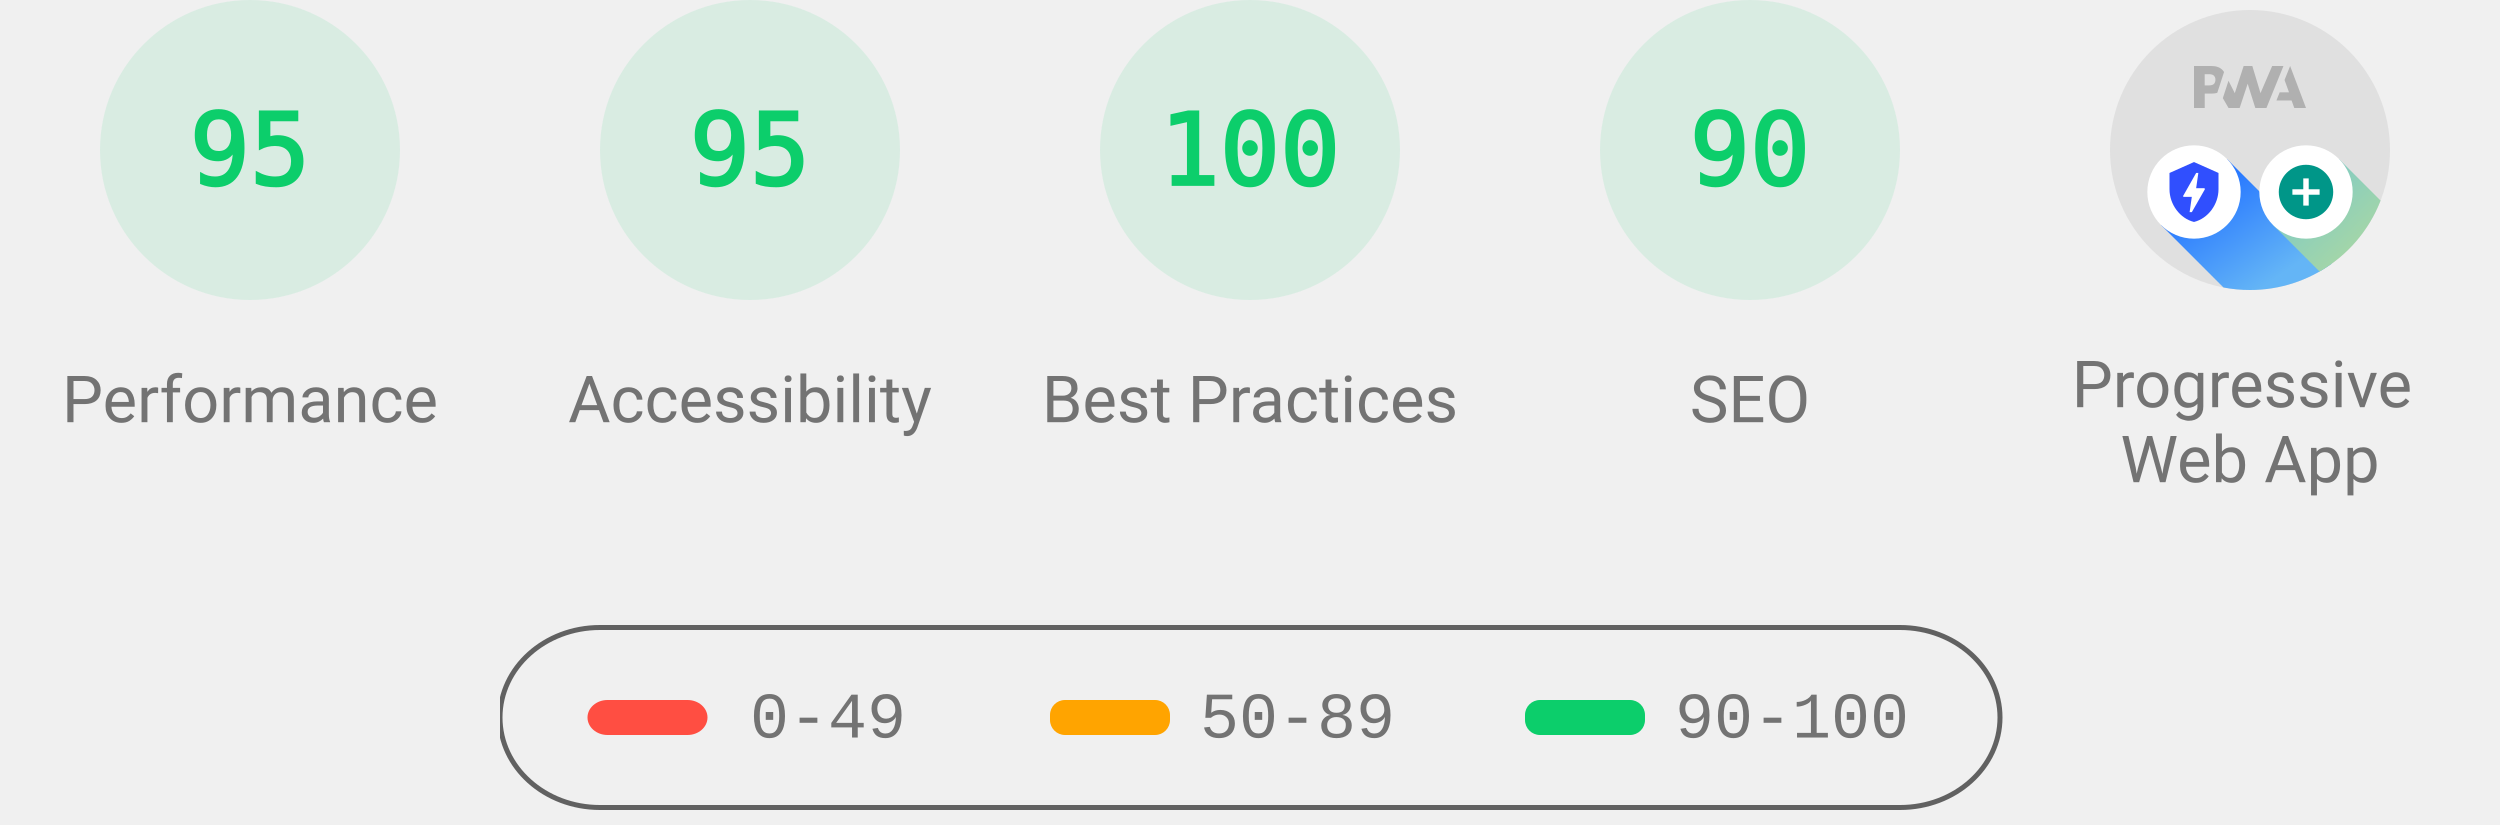
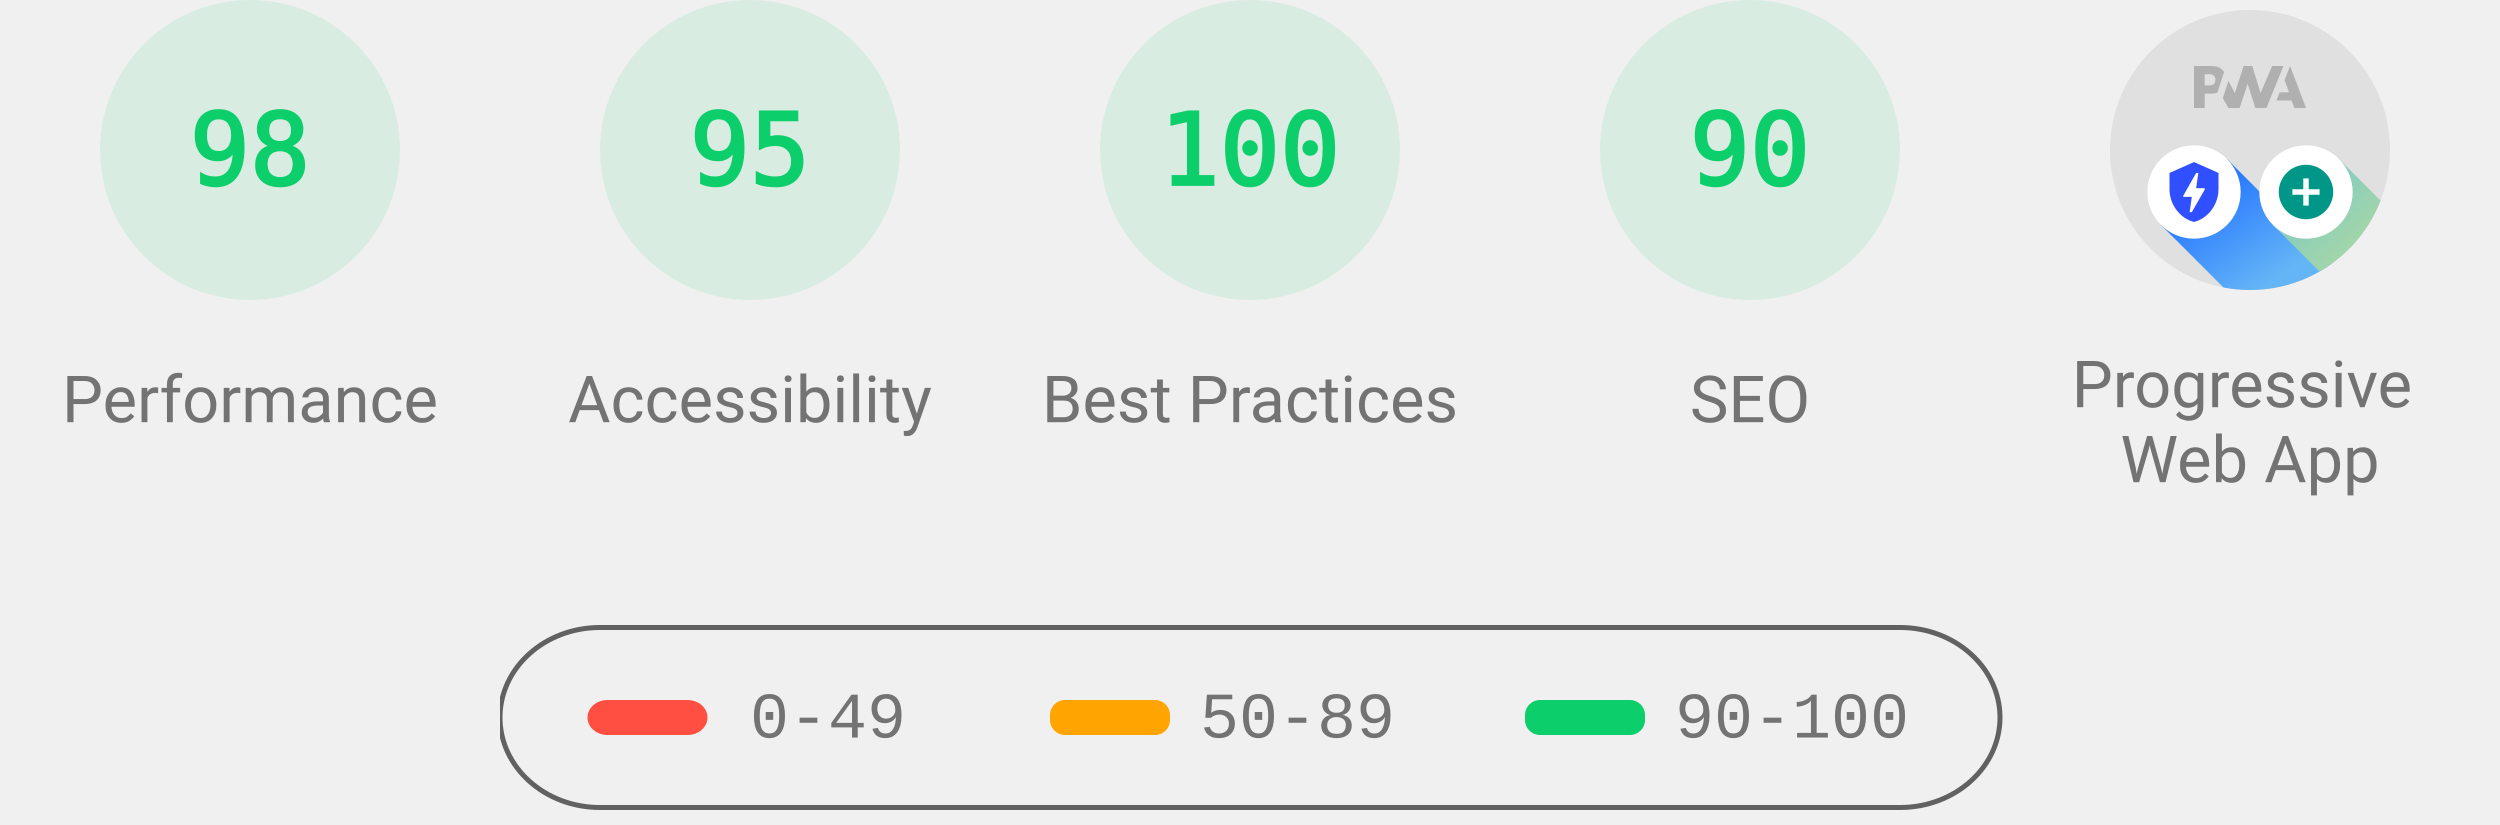
<svg xmlns="http://www.w3.org/2000/svg" class="theme--agnostic" fill="none" width="1000" height="330">
  <style>
			.gauge-base {
				opacity: 0.1
			}

			.gauge-arc {
				fill: none;
				animation-delay: 250ms;
				stroke-linecap: round;
				transform: rotate(-90deg);
				transform-origin: 100px 60px;
				animation: load-gauge 1s ease forwards
			}

			.guage-text {
				font-size: 40px;
				font-family: monospace;
				text-align: center
			}

			.guage-red {
				color: #ff4e42;
				fill: #ff4e42;
				stroke: #ff4e42
			}
			.guage-orange {
				color: #ffa400;
				fill: #ffa400;
				stroke: #ffa400
			}
			.guage-green {
				color: #0cce6b;
				fill: #0cce6b;
				stroke: #0cce6b
			}
			.theme--agnostic .guage-undefined {
				color: #5c5c5c;
				fill: #5c5c5c;
				stroke: #5c5c5c
			}
			.theme--light .guage-undefined {
				color: #1e1e1e;
				fill: #1e1e1e;
				stroke: #1e1e1e
			}
			.theme--dark .guage-undefined {
				color: #f5f5f5;
				fill: #f5f5f5;
				stroke: #f5f5f5
			}

			.guage-title {
				stroke: none;
				font-size: 26px;
				line-height: 26px;
				font-family: Roboto, Halvetica, Arial, sans-serif
			}
			.metric.guage-title {
				font-family: 'Courier New', Courier, monospace
			}
			.theme--agnostic .guage-title {
				color: #737373;
				fill: #737373
			}
			.theme--light .guage-title {
				color: #212121;
				fill: #212121
			}
			.theme--dark .guage-title {
				color: #f5f5f5;
				fill: #f5f5f5
			}

			@keyframes load-gauge {
				from {
					stroke-dasharray: 0 352.858
				}
			}
			.lh-gauge--pwa__disc {
				fill: #e0e0e0
			}
			.lh-gauge--pwa__logo {
				position: relative;
				fill: #b0b0b0
			}
			.lh-gauge--pwa__invisible {
				display: none
			}
			.lh-gauge--pwa__visible {
				display: inline
			}
			.guage-invisible {
				display: none
			}
			.lh-gauge--pwa__logo--primary-color {
				fill: #304ffe
			}
			.theme--agnostic .lh-gauge--pwa__logo--secondary-color {
				fill: #787878
			}
			.theme--light .lh-gauge--pwa__logo--secondary-color {
				fill: #3d3d3d
			}
			.theme--dark .lh-gauge--pwa__logo--secondary-color {
				fill: #d8b6b6
			}
			.theme--light #svg_2 {
				stroke: #00000022
			}
			.theme--agnostic #svg_2 {
				stroke: #616161
			}
			.theme--light #svg_2 {
				stroke: #00000022
			}
			.theme--dark #svg_2 {
				stroke: #f5f5f566
			}
		</style>
  <svg class="guage-div guage-perf guage-green" viewBox="0 0 200 200" width="200" height="200" x="0" y="0">
    <circle class="gauge-base" r="56" cx="100" cy="60" stroke-width="8" />
-     <circle class="gauge-arc guage-arc-1" r="56" cx="100" cy="60" stroke-width="8" style="stroke-dasharray: 334.265, 351.858;" />
-     <text class="guage-text" x="100px" y="60px" alignment-baseline="central" dominant-baseline="central" text-anchor="middle">95</text>
+     <circle class="gauge-arc guage-arc-1" r="56" cx="100" cy="60" stroke-width="8" style="stroke-dasharray: 344.821, 351.858;" />
+     <text class="guage-text" x="100px" y="60px" alignment-baseline="central" dominant-baseline="central" text-anchor="middle">98</text>
    <text class="guage-title" x="100px" y="160px" alignment-baseline="central" dominant-baseline="central" text-anchor="middle">Performance</text>
  </svg>,<svg class="guage-div guage-perf guage-green" viewBox="0 0 200 200" width="200" height="200" x="200" y="0">
    <circle class="gauge-base" r="56" cx="100" cy="60" stroke-width="8" />
    <circle class="gauge-arc guage-arc-1" r="56" cx="100" cy="60" stroke-width="8" style="stroke-dasharray: 334.265, 351.858;" />
    <text class="guage-text" x="100px" y="60px" alignment-baseline="central" dominant-baseline="central" text-anchor="middle">95</text>
    <text class="guage-title" x="100px" y="160px" alignment-baseline="central" dominant-baseline="central" text-anchor="middle">Accessibility</text>
  </svg>,<svg class="guage-div guage-perf guage-green" viewBox="0 0 200 200" width="200" height="200" x="400" y="0">
    <circle class="gauge-base" r="56" cx="100" cy="60" stroke-width="8" />
    <circle class="gauge-arc guage-arc-1" r="56" cx="100" cy="60" stroke-width="8" style="stroke-dasharray: 351.858, 351.858;" />
    <text class="guage-text" x="100px" y="60px" alignment-baseline="central" dominant-baseline="central" text-anchor="middle">100</text>
    <text class="guage-title" x="100px" y="160px" alignment-baseline="central" dominant-baseline="central" text-anchor="middle">Best Practices</text>
  </svg>,<svg class="guage-div guage-perf guage-green" viewBox="0 0 200 200" width="200" height="200" x="600" y="0">
    <circle class="gauge-base" r="56" cx="100" cy="60" stroke-width="8" />
    <circle class="gauge-arc guage-arc-1" r="56" cx="100" cy="60" stroke-width="8" style="stroke-dasharray: 316.672, 351.858;" />
    <text class="guage-text" x="100px" y="60px" alignment-baseline="central" dominant-baseline="central" text-anchor="middle">90</text>
    <text class="guage-title" x="100px" y="160px" alignment-baseline="central" dominant-baseline="central" text-anchor="middle">SEO</text>
  </svg>,<svg class="guage-div guage-pwa" viewBox="0 0 200 200" width="200" height="200" x="800" y="0">
    <svg viewBox="0 0 60 60" width="112" height="112" x="44" y="4">
      <defs>
        <linearGradient id="lh-gauge--pwa__check-circle__gradient-0" x1="50%" y1="0%" x2="50%" y2="100%">
          <stop stop-color="#00C852" offset="0%" />
          <stop stop-color="#009688" offset="100%" />
        </linearGradient>
        <linearGradient id="lh-gauge--pwa__installable__shadow-gradient-0" x1="76.056%" x2="24.111%" y1="82.995%" y2="24.735%">
          <stop stop-color="#A5D6A7" offset="0%" />
          <stop stop-color="#80CBC4" offset="100%" />
        </linearGradient>
        <linearGradient id="lh-gauge--pwa__fast-reliable__shadow-gradient-0" x1="76.056%" y1="82.995%" x2="25.678%" y2="26.493%">
          <stop stop-color="#64B5F6" offset="0%" />
          <stop stop-color="#2979FF" offset="100%" />
        </linearGradient>
        <g id="lh-gauge--pwa__fast-reliable-badge-0">
          <circle fill="#FFFFFF" cx="10" cy="10" r="10" />
          <path fill="#304FFE" d="M10 3.58l5.25 2.34v3.5c0 3.23-2.24 6.26-5.25 7-3.01-.74-5.25-3.77-5.25-7v-3.5L10 3.58zm-.47 10.74l2.76-4.83.03-.07c.04-.08 0-.24-.22-.24h-1.64l.47-3.26h-.47l-2.7 4.77c-.02.01.05-.1-.04.05-.09.16-.1.31.18.31h1.63l-.47 3.27h.47z" />
        </g>
        <g id="lh-gauge--pwa__installable-badge-0">
          <circle fill="#FFFFFF" cx="10" cy="10" r="10" />
          <path fill="#009688" d="M10 4.167A5.835 5.835 0 0 0 4.167 10 5.835 5.835 0 0 0 10 15.833 5.835 5.835 0 0 0 15.833 10 5.835 5.835 0 0 0 10 4.167zm2.917 6.416h-2.334v2.334H9.417v-2.334H7.083V9.417h2.334V7.083h1.166v2.334h2.334v1.166z" />
        </g>
      </defs>
      <g stroke="none" fill-rule="nonzero">
        <circle class="lh-gauge--pwa__disc" cx="30" cy="30" r="30" />
        <g class="lh-gauge--pwa__logo">
          <path d="M35.66 19.39l.7-1.75h2L37.4 15 38.6 12l3.4 9h-2.51l-.58-1.61z" />
          <path d="M33.52 21l3.65-9h-2.42l-2.5 5.82L30.5 12h-1.86l-1.9 5.82-1.35-2.65-1.21 3.72L25.4 21h2.38l1.72-5.2 1.64 5.2z" />
          <path fill-rule="nonzero" d="M20.3 17.91h1.48c.45 0 .85-.05 1.2-.15l.39-1.18 1.07-3.3a2.64 2.64 0 0 0-.28-.37c-.55-.6-1.36-.91-2.42-.91H18v9h2.3V17.9zm1.96-3.84c.22.22.33.5.33.87 0 .36-.1.65-.29.87-.2.23-.59.35-1.15.35h-.86v-2.41h.87c.52 0 .89.1 1.1.32z" />
        </g>
        <rect class="lh-gauge--pwa__component lh-gauge--pwa__na-line lh-gauge--pwa__invisible" fill="#FFFFFF" x="20" y="32" width="20" height="4" rx="2" />
        <g class="lh-gauge--pwa__component lh-gauge--pwa__fast-reliable-badge lh-gauge--pwa__invisible" transform="translate(20, 29)">
          <path fill="url(#lh-gauge--pwa__fast-reliable__shadow-gradient-0)" d="M33.63 19.49A30 30 0 0 1 16.2 30.36L3 17.14 17.14 3l16.49 16.49z" />
          <use href="#lh-gauge--pwa__fast-reliable-badge-0" />
        </g>
        <g class="lh-gauge--pwa__component lh-gauge--pwa__installable-badge lh-gauge--pwa__invisible" transform="translate(20, 29)">
          <path fill="url(#lh-gauge--pwa__installable__shadow-gradient-0)" d="M33.629 19.487c-4.272 5.453-10.391 9.39-17.415 10.869L3 17.142 17.142 3 33.63 19.487z" />
          <use href="#lh-gauge--pwa__installable-badge-0" />
        </g>
        <g class="lh-gauge--pwa__component lh-gauge--pwa__fast-reliable-installable-badges lh-gauge--pwa__visible">
          <g transform="translate(8, 29)">
            <path fill="url(#lh-gauge--pwa__fast-reliable__shadow-gradient-0)" d="M16.321 30.463L3 17.143 17.142 3l22.365 22.365A29.864 29.864 0 0 1 22 31c-1.942 0-3.84-.184-5.679-.537z" />
            <use href="#lh-gauge--pwa__fast-reliable-badge-0" />
          </g>
          <g transform="translate(32, 29)">
            <path fill="url(#lh-gauge--pwa__installable__shadow-gradient-0)" d="M25.982 11.84a30.107 30.107 0 0 1-13.08 15.203L3 17.143 17.142 3l8.84 8.84z" />
            <use href="#lh-gauge--pwa__installable-badge-0" />
          </g>
        </g>
        <g class="lh-gauge--pwa__component lh-gauge--pwa__check-circle lh-gauge--pwa__invisible" transform="translate(18, 28)">
          <circle fill="#FFFFFF" cx="12" cy="12" r="12" />
          <path fill="url(#lh-gauge--pwa__check-circle__gradient-0)" d="M12 2a10 10 0 1 0 0 20 10 10 0 0 0 0-20zm-2 15l-5-5 1.41-1.41L10 14.17l7.59-7.59L19 8l-9 9z" />
        </g>
      </g>
    </svg>
    <text class="guage-title" y="160px" alignment-baseline="central" dominant-baseline="central" text-anchor="middle">
      <tspan x="100px" dy="-6px">Progressive</tspan>
      <tspan x="100px" dy="30px">Web App</tspan>
    </text>
  </svg>
  <svg width="604" height="76" x="200" y="250">
    <g>
      <rect fill="none" id="canvas_background" height="80" width="604" y="-1" x="-1" />
      <g display="none" overflow="visible" y="0" x="0" height="100%" width="100%" id="canvasGrid">
        <rect fill="url(#gridpattern)" stroke-width="0" y="0" x="0" height="100%" width="100%" />
      </g>
    </g>
    <g>
      <rect fill-opacity="0" stroke-width="2" rx="40" id="svg_2" height="72" width="600" y="1" x="0" fill="#000000" />
      <rect stroke="#000" rx="8" id="svg_3" height="14" width="48" y="30" x="35" stroke-opacity="null" stroke-width="0" fill="#ff4e42" />
      <rect stroke="#000" rx="6" id="svg_4" height="14" width="48" y="30" x="220" stroke-opacity="null" stroke-width="0" fill="#ffa400" />
      <rect stroke="#000" rx="6" id="svg_5" height="14" width="48" y="30" x="410" stroke-opacity="null" stroke-width="0" fill="#0cce6b" />
      <text class="metric guage-title" xml:space="preserve" text-anchor="start" font-size="26" id="svg_6" y="45" x="100" stroke-opacity="null" stroke-width="0" stroke="#000">0-49</text>
      <text class="metric guage-title" xml:space="preserve" text-anchor="start" font-size="26" id="svg_7" y="45" x="280" stroke-opacity="null" stroke-width="0" stroke="#000">50-89</text>
      <text class="metric guage-title" xml:space="preserve" text-anchor="start" font-size="26" id="svg_8" y="45" x="470" stroke-opacity="null" stroke-width="0" stroke="#000">90-100</text>
    </g>
  </svg>
</svg>
